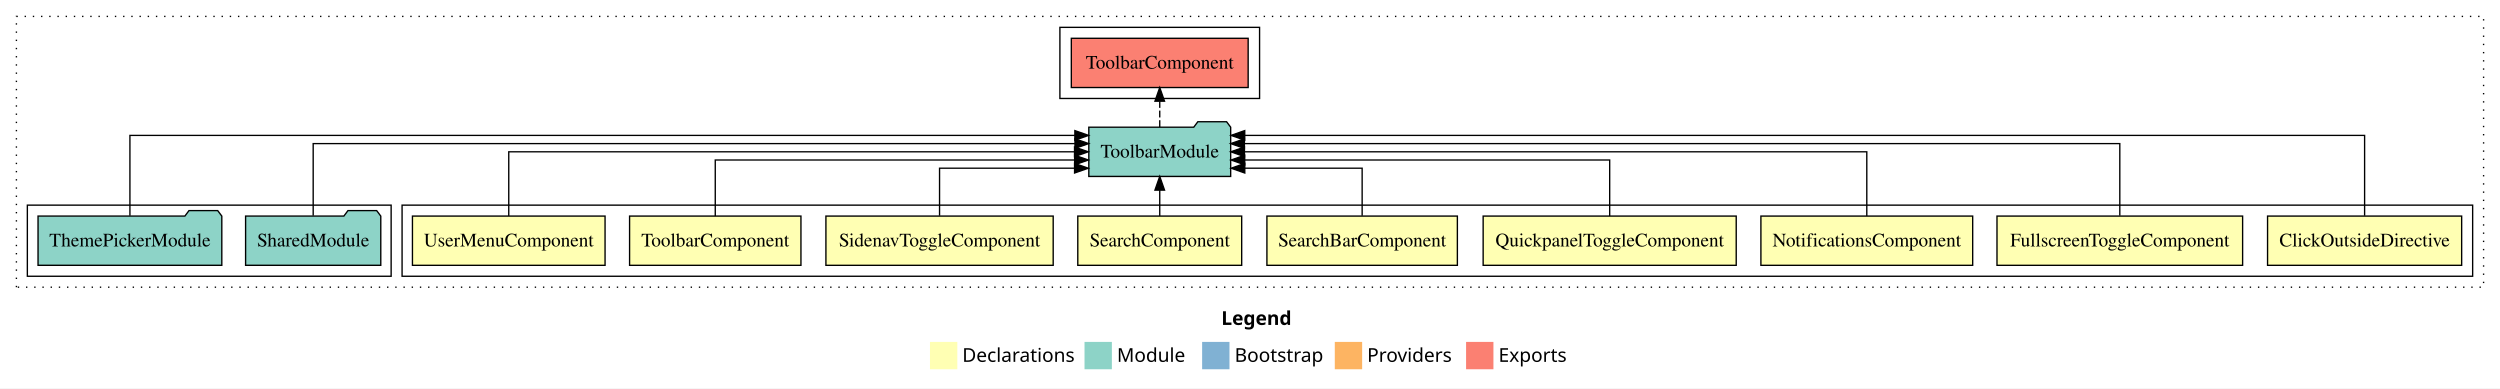
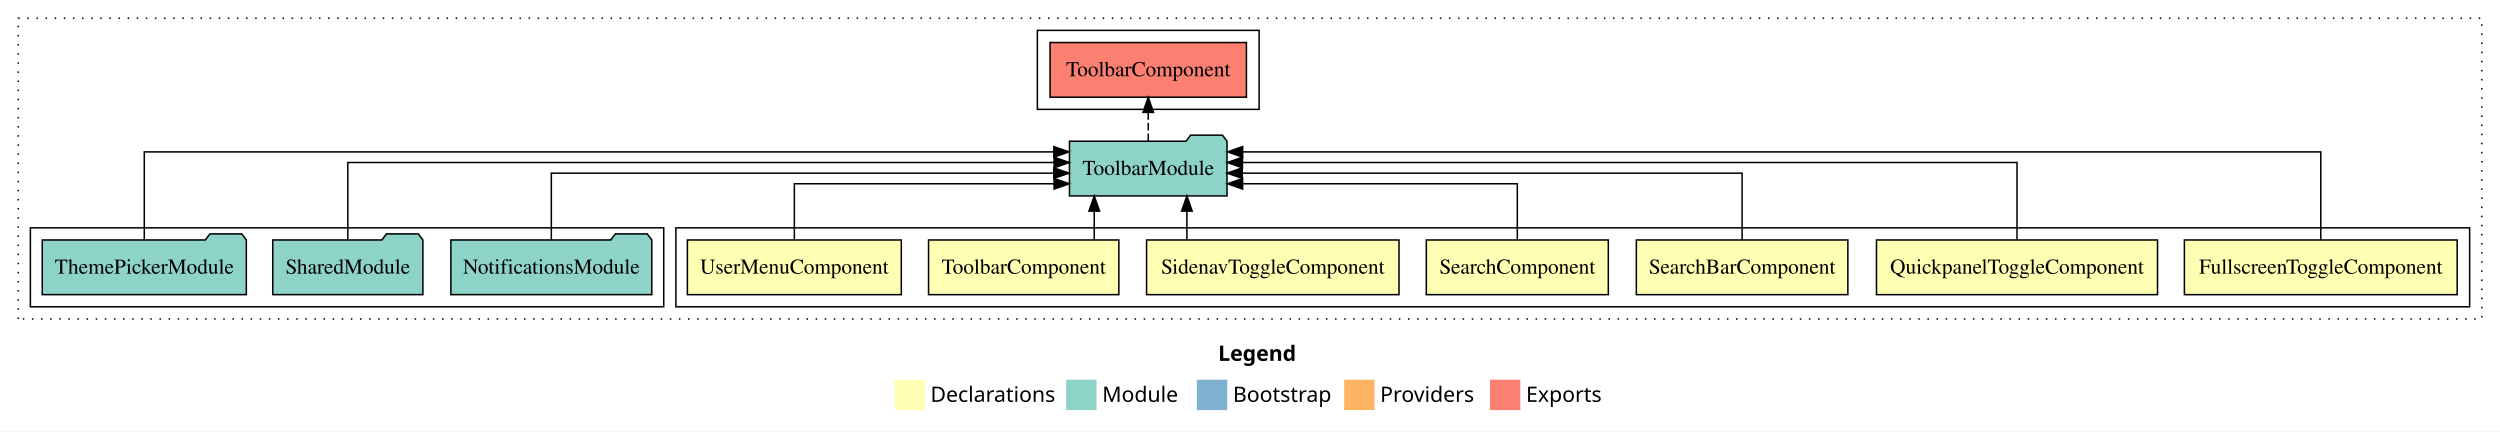
- <svg xmlns="http://www.w3.org/2000/svg" width="1828pt" height="284pt" viewBox="0.00 0.00 1828.00 284.00">
+ <svg xmlns="http://www.w3.org/2000/svg" width="1646pt" height="284pt" viewBox="0.00 0.00 1646.00 284.00">
  <g id="graph0" class="graph" transform="scale(1 1) rotate(0) translate(4 280)">
-     <polygon fill="#ffffff" stroke="transparent" points="-4,4 -4,-280 1824,-280 1824,4 -4,4" />
-     <text text-anchor="start" x="889.009" y="-42.4" font-family="sans-serif" font-weight="bold" font-size="14.00" fill="#000000">Legend</text>
-     <polygon fill="#ffffb3" stroke="transparent" points="676,-10 676,-30 696,-30 696,-10 676,-10" />
-     <text text-anchor="start" x="699.629" y="-15.4" font-family="sans-serif" font-size="14.00" fill="#000000">  Declarations</text>
-     <polygon fill="#8dd3c7" stroke="transparent" points="789,-10 789,-30 809,-30 809,-10 789,-10" />
-     <text text-anchor="start" x="812.725" y="-15.4" font-family="sans-serif" font-size="14.00" fill="#000000">  Module</text>
-     <polygon fill="#80b1d3" stroke="transparent" points="875,-10 875,-30 895,-30 895,-10 875,-10" />
-     <text text-anchor="start" x="898.781" y="-15.4" font-family="sans-serif" font-size="14.00" fill="#000000">  Bootstrap</text>
-     <polygon fill="#fdb462" stroke="transparent" points="972,-10 972,-30 992,-30 992,-10 972,-10" />
-     <text text-anchor="start" x="995.673" y="-15.4" font-family="sans-serif" font-size="14.00" fill="#000000">  Providers</text>
-     <polygon fill="#fb8072" stroke="transparent" points="1068,-10 1068,-30 1088,-30 1088,-10 1068,-10" />
-     <text text-anchor="start" x="1091.726" y="-15.4" font-family="sans-serif" font-size="14.00" fill="#000000">  Exports</text>
+     <polygon fill="#ffffff" stroke="transparent" points="-4,4 -4,-280 1642,-280 1642,4 -4,4" />
+     <text text-anchor="start" x="798.009" y="-42.4" font-family="sans-serif" font-weight="bold" font-size="14.00" fill="#000000">Legend</text>
+     <polygon fill="#ffffb3" stroke="transparent" points="585,-10 585,-30 605,-30 605,-10 585,-10" />
+     <text text-anchor="start" x="608.629" y="-15.4" font-family="sans-serif" font-size="14.00" fill="#000000">  Declarations</text>
+     <polygon fill="#8dd3c7" stroke="transparent" points="698,-10 698,-30 718,-30 718,-10 698,-10" />
+     <text text-anchor="start" x="721.725" y="-15.4" font-family="sans-serif" font-size="14.00" fill="#000000">  Module</text>
+     <polygon fill="#80b1d3" stroke="transparent" points="784,-10 784,-30 804,-30 804,-10 784,-10" />
+     <text text-anchor="start" x="807.781" y="-15.4" font-family="sans-serif" font-size="14.00" fill="#000000">  Bootstrap</text>
+     <polygon fill="#fdb462" stroke="transparent" points="881,-10 881,-30 901,-30 901,-10 881,-10" />
+     <text text-anchor="start" x="904.673" y="-15.4" font-family="sans-serif" font-size="14.00" fill="#000000">  Providers</text>
+     <polygon fill="#fb8072" stroke="transparent" points="977,-10 977,-30 997,-30 997,-10 977,-10" />
+     <text text-anchor="start" x="1000.726" y="-15.4" font-family="sans-serif" font-size="14.00" fill="#000000">  Exports</text>
    <g id="clust1" class="cluster">
-       <polygon fill="none" stroke="#000000" stroke-dasharray="1,5" points="8,-70 8,-268 1812,-268 1812,-70 8,-70" />
+       <polygon fill="none" stroke="#000000" stroke-dasharray="1,5" points="8,-70 8,-268 1630,-268 1630,-70 8,-70" />
    </g>
    <g id="clust2" class="cluster">
-       <polygon fill="none" stroke="#000000" points="290,-78 290,-130 1804,-130 1804,-78 290,-78" />
+       <polygon fill="none" stroke="#000000" points="441,-78 441,-130 1622,-130 1622,-78 441,-78" />
    </g>
-     <g id="clust12" class="cluster">
-       <polygon fill="none" stroke="#000000" points="16,-78 16,-130 282,-130 282,-78 16,-78" />
+     <g id="clust10" class="cluster">
+       <polygon fill="none" stroke="#000000" points="16,-78 16,-130 433,-130 433,-78 16,-78" />
    </g>
-     <g id="clust13" class="cluster">
-       <polygon fill="none" stroke="#000000" points="771,-208 771,-260 917,-260 917,-208 771,-208" />
+     <g id="clust11" class="cluster">
+       <polygon fill="none" stroke="#000000" points="679,-208 679,-260 825,-260 825,-208 679,-208" />
    </g>
    <g id="node1" class="node">
-       <polygon fill="#ffffb3" stroke="#000000" points="1795.962,-122 1654.038,-122 1654.038,-86 1795.962,-86 1795.962,-122" />
-       <text text-anchor="middle" x="1725" y="-99.8" font-family="Times,serif" font-size="14.00" fill="#000000">ClickOutsideDirective</text>
+       <polygon fill="#ffffb3" stroke="#000000" points="1613.803,-122 1434.197,-122 1434.197,-86 1613.803,-86 1613.803,-122" />
+       <text text-anchor="middle" x="1524" y="-99.8" font-family="Times,serif" font-size="14.00" fill="#000000">FullscreenToggleComponent</text>
+     </g>
+     <g id="node8" class="node">
+       <polygon fill="#8dd3c7" stroke="#000000" points="803.868,-187 800.868,-191 779.868,-191 776.868,-187 700.132,-187 700.132,-151 803.868,-151 803.868,-187" />
+       <text text-anchor="middle" x="752" y="-164.8" font-family="Times,serif" font-size="14.00" fill="#000000">ToolbarModule</text>
+     </g>
+     <g id="edge1" class="edge">
+       <path fill="none" stroke="#000000" d="M1524,-122.011C1524,-144.485 1524,-180 1524,-180 1524,-180 814.153,-180 814.153,-180" />
+       <polygon fill="#000000" stroke="#000000" points="814.154,-176.5 804.153,-180 814.153,-183.5 814.154,-176.5" />
+     </g>
+     <g id="node2" class="node">
+       <polygon fill="#ffffb3" stroke="#000000" points="1416.522,-122 1231.478,-122 1231.478,-86 1416.522,-86 1416.522,-122" />
+       <text text-anchor="middle" x="1324" y="-99.8" font-family="Times,serif" font-size="14.00" fill="#000000">QuickpanelToggleComponent</text>
+     </g>
+     <g id="edge2" class="edge">
+       <path fill="none" stroke="#000000" d="M1324,-122.129C1324,-142.572 1324,-173 1324,-173 1324,-173 814.024,-173 814.024,-173" />
+       <polygon fill="#000000" stroke="#000000" points="814.024,-169.5 804.024,-173 814.024,-176.5 814.024,-169.5" />
+     </g>
+     <g id="node3" class="node">
+       <polygon fill="#ffffb3" stroke="#000000" points="1212.632,-122 1073.368,-122 1073.368,-86 1212.632,-86 1212.632,-122" />
+       <text text-anchor="middle" x="1143" y="-99.8" font-family="Times,serif" font-size="14.00" fill="#000000">SearchBarComponent</text>
+     </g>
+     <g id="edge3" class="edge">
+       <path fill="none" stroke="#000000" d="M1143,-122.267C1143,-140.555 1143,-166 1143,-166 1143,-166 813.922,-166 813.922,-166" />
+       <polygon fill="#000000" stroke="#000000" points="813.922,-162.5 803.922,-166 813.922,-169.5 813.922,-162.5" />
+     </g>
+     <g id="node4" class="node">
+       <polygon fill="#ffffb3" stroke="#000000" points="1054.92,-122 935.08,-122 935.08,-86 1054.92,-86 1054.92,-122" />
+       <text text-anchor="middle" x="995" y="-99.8" font-family="Times,serif" font-size="14.00" fill="#000000">SearchComponent</text>
+     </g>
+     <g id="edge4" class="edge">
+       <path fill="none" stroke="#000000" d="M995,-122.009C995,-138.049 995,-159 995,-159 995,-159 814.13,-159 814.13,-159" />
+       <polygon fill="#000000" stroke="#000000" points="814.13,-155.5 804.13,-159 814.13,-162.5 814.13,-155.5" />
+     </g>
+     <g id="node5" class="node">
+       <polygon fill="#ffffb3" stroke="#000000" points="917.093,-122 750.907,-122 750.907,-86 917.093,-86 917.093,-122" />
+       <text text-anchor="middle" x="834" y="-99.8" font-family="Times,serif" font-size="14.00" fill="#000000">SidenavToggleComponent</text>
+     </g>
+     <g id="edge5" class="edge">
+       <path fill="none" stroke="#000000" d="M777.444,-122.106C777.444,-122.106 777.444,-140.991 777.444,-140.991" />
+       <polygon fill="#000000" stroke="#000000" points="773.944,-140.991 777.444,-150.991 780.944,-140.991 773.944,-140.991" />
+     </g>
+     <g id="node6" class="node">
+       <polygon fill="#ffffb3" stroke="#000000" points="732.651,-122 607.349,-122 607.349,-86 732.651,-86 732.651,-122" />
+       <text text-anchor="middle" x="670" y="-99.8" font-family="Times,serif" font-size="14.00" fill="#000000">ToolbarComponent</text>
+     </g>
+     <g id="edge6" class="edge">
+       <path fill="none" stroke="#000000" d="M716.446,-122.106C716.446,-122.106 716.446,-140.991 716.446,-140.991" />
+       <polygon fill="#000000" stroke="#000000" points="712.946,-140.991 716.446,-150.991 719.946,-140.991 712.946,-140.991" />
+     </g>
+     <g id="node7" class="node">
+       <polygon fill="#ffffb3" stroke="#000000" points="589.419,-122 448.581,-122 448.581,-86 589.419,-86 589.419,-122" />
+       <text text-anchor="middle" x="519" y="-99.8" font-family="Times,serif" font-size="14.00" fill="#000000">UserMenuComponent</text>
+     </g>
+     <g id="edge7" class="edge">
+       <path fill="none" stroke="#000000" d="M519,-122.009C519,-138.049 519,-159 519,-159 519,-159 690,-159 690,-159" />
+       <polygon fill="#000000" stroke="#000000" points="690,-162.5 700,-159 690,-155.5 690,-162.5" />
+     </g>
+     <g id="node12" class="node">
+       <polygon fill="#fb8072" stroke="#000000" points="816.651,-252 687.349,-252 687.349,-216 816.651,-216 816.651,-252" />
+       <text text-anchor="middle" x="752" y="-229.8" font-family="Times,serif" font-size="14.00" fill="#000000">ToolbarComponent </text>
+     </g>
+     <g id="edge11" class="edge">
+       <path fill="none" stroke="#000000" stroke-dasharray="5,2" d="M752,-187.106C752,-187.106 752,-205.991 752,-205.991" />
+       <polygon fill="#000000" stroke="#000000" points="748.5,-205.991 752,-215.991 755.5,-205.991 748.5,-205.991" />
+     </g>
+     <g id="node9" class="node">
+       <polygon fill="#8dd3c7" stroke="#000000" points="425.144,-122 422.144,-126 401.144,-126 398.144,-122 292.856,-122 292.856,-86 425.144,-86 425.144,-122" />
+       <text text-anchor="middle" x="359" y="-99.8" font-family="Times,serif" font-size="14.00" fill="#000000">NotificationsModule</text>
+     </g>
+     <g id="edge8" class="edge">
+       <path fill="none" stroke="#000000" d="M359,-122.267C359,-140.555 359,-166 359,-166 359,-166 689.813,-166 689.813,-166" />
+       <polygon fill="#000000" stroke="#000000" points="689.813,-169.5 699.813,-166 689.813,-162.5 689.813,-169.5" />
    </g>
    <g id="node10" class="node">
-       <polygon fill="#8dd3c7" stroke="#000000" points="895.868,-187 892.868,-191 871.868,-191 868.868,-187 792.132,-187 792.132,-151 895.868,-151 895.868,-187" />
-       <text text-anchor="middle" x="844" y="-164.8" font-family="Times,serif" font-size="14.00" fill="#000000">ToolbarModule</text>
-     </g>
-     <g id="edge1" class="edge">
-       <path fill="none" stroke="#000000" d="M1725,-122.248C1725,-145.018 1725,-181 1725,-181 1725,-181 906.146,-181 906.146,-181" />
-       <polygon fill="#000000" stroke="#000000" points="906.146,-177.5 896.146,-181 906.146,-184.5 906.146,-177.5" />
-     </g>
-     <g id="node2" class="node">
-       <polygon fill="#ffffb3" stroke="#000000" points="1635.803,-122 1456.197,-122 1456.197,-86 1635.803,-86 1635.803,-122" />
-       <text text-anchor="middle" x="1546" y="-99.8" font-family="Times,serif" font-size="14.00" fill="#000000">FullscreenToggleComponent</text>
-     </g>
-     <g id="edge2" class="edge">
-       <path fill="none" stroke="#000000" d="M1546,-122.284C1546,-143.321 1546,-175 1546,-175 1546,-175 905.905,-175 905.905,-175" />
-       <polygon fill="#000000" stroke="#000000" points="905.905,-171.5 895.905,-175 905.905,-178.5 905.905,-171.5" />
-     </g>
-     <g id="node3" class="node">
-       <polygon fill="#ffffb3" stroke="#000000" points="1438.427,-122 1283.573,-122 1283.573,-86 1438.427,-86 1438.427,-122" />
-       <text text-anchor="middle" x="1361" y="-99.8" font-family="Times,serif" font-size="14.00" fill="#000000">NotificationsComponent</text>
-     </g>
-     <g id="edge3" class="edge">
-       <path fill="none" stroke="#000000" d="M1361,-122.106C1361,-141.339 1361,-169 1361,-169 1361,-169 905.939,-169 905.939,-169" />
-       <polygon fill="#000000" stroke="#000000" points="905.939,-165.5 895.939,-169 905.939,-172.5 905.939,-165.5" />
-     </g>
-     <g id="node4" class="node">
-       <polygon fill="#ffffb3" stroke="#000000" points="1265.522,-122 1080.478,-122 1080.478,-86 1265.522,-86 1265.522,-122" />
-       <text text-anchor="middle" x="1173" y="-99.8" font-family="Times,serif" font-size="14.00" fill="#000000">QuickpanelToggleComponent</text>
-     </g>
-     <g id="edge4" class="edge">
-       <path fill="none" stroke="#000000" d="M1173,-122.022C1173,-139.373 1173,-163 1173,-163 1173,-163 906.131,-163 906.131,-163" />
-       <polygon fill="#000000" stroke="#000000" points="906.131,-159.5 896.131,-163 906.131,-166.5 906.131,-159.5" />
-     </g>
-     <g id="node5" class="node">
-       <polygon fill="#ffffb3" stroke="#000000" points="1061.632,-122 922.368,-122 922.368,-86 1061.632,-86 1061.632,-122" />
-       <text text-anchor="middle" x="992" y="-99.8" font-family="Times,serif" font-size="14.00" fill="#000000">SearchBarComponent</text>
-     </g>
-     <g id="edge5" class="edge">
-       <path fill="none" stroke="#000000" d="M992,-122.24C992,-137.571 992,-157 992,-157 992,-157 906.179,-157 906.179,-157" />
-       <polygon fill="#000000" stroke="#000000" points="906.179,-153.5 896.179,-157 906.179,-160.5 906.179,-153.5" />
-     </g>
-     <g id="node6" class="node">
-       <polygon fill="#ffffb3" stroke="#000000" points="903.92,-122 784.08,-122 784.08,-86 903.92,-86 903.92,-122" />
-       <text text-anchor="middle" x="844" y="-99.8" font-family="Times,serif" font-size="14.00" fill="#000000">SearchComponent</text>
-     </g>
-     <g id="edge6" class="edge">
-       <path fill="none" stroke="#000000" d="M844,-122.106C844,-122.106 844,-140.991 844,-140.991" />
-       <polygon fill="#000000" stroke="#000000" points="840.5,-140.991 844,-150.991 847.5,-140.991 840.5,-140.991" />
-     </g>
-     <g id="node7" class="node">
-       <polygon fill="#ffffb3" stroke="#000000" points="766.093,-122 599.907,-122 599.907,-86 766.093,-86 766.093,-122" />
-       <text text-anchor="middle" x="683" y="-99.8" font-family="Times,serif" font-size="14.00" fill="#000000">SidenavToggleComponent</text>
-     </g>
-     <g id="edge7" class="edge">
-       <path fill="none" stroke="#000000" d="M683,-122.24C683,-137.571 683,-157 683,-157 683,-157 781.728,-157 781.728,-157" />
-       <polygon fill="#000000" stroke="#000000" points="781.728,-160.5 791.728,-157 781.728,-153.5 781.728,-160.5" />
-     </g>
-     <g id="node8" class="node">
-       <polygon fill="#ffffb3" stroke="#000000" points="581.651,-122 456.349,-122 456.349,-86 581.651,-86 581.651,-122" />
-       <text text-anchor="middle" x="519" y="-99.8" font-family="Times,serif" font-size="14.00" fill="#000000">ToolbarComponent</text>
-     </g>
-     <g id="edge8" class="edge">
-       <path fill="none" stroke="#000000" d="M519,-122.022C519,-139.373 519,-163 519,-163 519,-163 781.783,-163 781.783,-163" />
-       <polygon fill="#000000" stroke="#000000" points="781.783,-166.5 791.783,-163 781.783,-159.5 781.783,-166.5" />
-     </g>
-     <g id="node9" class="node">
-       <polygon fill="#ffffb3" stroke="#000000" points="438.419,-122 297.581,-122 297.581,-86 438.419,-86 438.419,-122" />
-       <text text-anchor="middle" x="368" y="-99.8" font-family="Times,serif" font-size="14.00" fill="#000000">UserMenuComponent</text>
-     </g>
-     <g id="edge9" class="edge">
-       <path fill="none" stroke="#000000" d="M368,-122.106C368,-141.339 368,-169 368,-169 368,-169 781.698,-169 781.698,-169" />
-       <polygon fill="#000000" stroke="#000000" points="781.698,-172.5 791.698,-169 781.698,-165.5 781.698,-172.5" />
-     </g>
-     <g id="node13" class="node">
-       <polygon fill="#fb8072" stroke="#000000" points="908.651,-252 779.349,-252 779.349,-216 908.651,-216 908.651,-252" />
-       <text text-anchor="middle" x="844" y="-229.8" font-family="Times,serif" font-size="14.00" fill="#000000">ToolbarComponent </text>
-     </g>
-     <g id="edge12" class="edge">
-       <path fill="none" stroke="#000000" stroke-dasharray="5,2" d="M844,-187.106C844,-187.106 844,-205.991 844,-205.991" />
-       <polygon fill="#000000" stroke="#000000" points="840.5,-205.991 844,-215.991 847.5,-205.991 840.5,-205.991" />
-     </g>
-     <g id="node11" class="node">
      <polygon fill="#8dd3c7" stroke="#000000" points="274.423,-122 271.423,-126 250.423,-126 247.423,-122 175.577,-122 175.577,-86 274.423,-86 274.423,-122" />
      <text text-anchor="middle" x="225" y="-99.8" font-family="Times,serif" font-size="14.00" fill="#000000">SharedModule</text>
    </g>
-     <g id="edge10" class="edge">
-       <path fill="none" stroke="#000000" d="M225,-122.284C225,-143.321 225,-175 225,-175 225,-175 782.024,-175 782.024,-175" />
-       <polygon fill="#000000" stroke="#000000" points="782.024,-178.5 792.024,-175 782.024,-171.5 782.024,-178.5" />
+     <g id="edge9" class="edge">
+       <path fill="none" stroke="#000000" d="M225,-122.129C225,-142.572 225,-173 225,-173 225,-173 690.027,-173 690.027,-173" />
+       <polygon fill="#000000" stroke="#000000" points="690.027,-176.5 700.027,-173 690.027,-169.5 690.027,-176.5" />
    </g>
-     <g id="node12" class="node">
+     <g id="node11" class="node">
      <polygon fill="#8dd3c7" stroke="#000000" points="158.185,-122 155.185,-126 134.185,-126 131.185,-122 23.815,-122 23.815,-86 158.185,-86 158.185,-122" />
      <text text-anchor="middle" x="91" y="-99.8" font-family="Times,serif" font-size="14.00" fill="#000000">ThemePickerModule</text>
    </g>
-     <g id="edge11" class="edge">
-       <path fill="none" stroke="#000000" d="M91,-122.248C91,-145.018 91,-181 91,-181 91,-181 781.946,-181 781.946,-181" />
-       <polygon fill="#000000" stroke="#000000" points="781.946,-184.5 791.946,-181 781.946,-177.5 781.946,-184.5" />
+     <g id="edge10" class="edge">
+       <path fill="none" stroke="#000000" d="M91,-122.011C91,-144.485 91,-180 91,-180 91,-180 689.856,-180 689.856,-180" />
+       <polygon fill="#000000" stroke="#000000" points="689.856,-183.5 699.856,-180 689.856,-176.5 689.856,-183.5" />
    </g>
  </g>
</svg>
